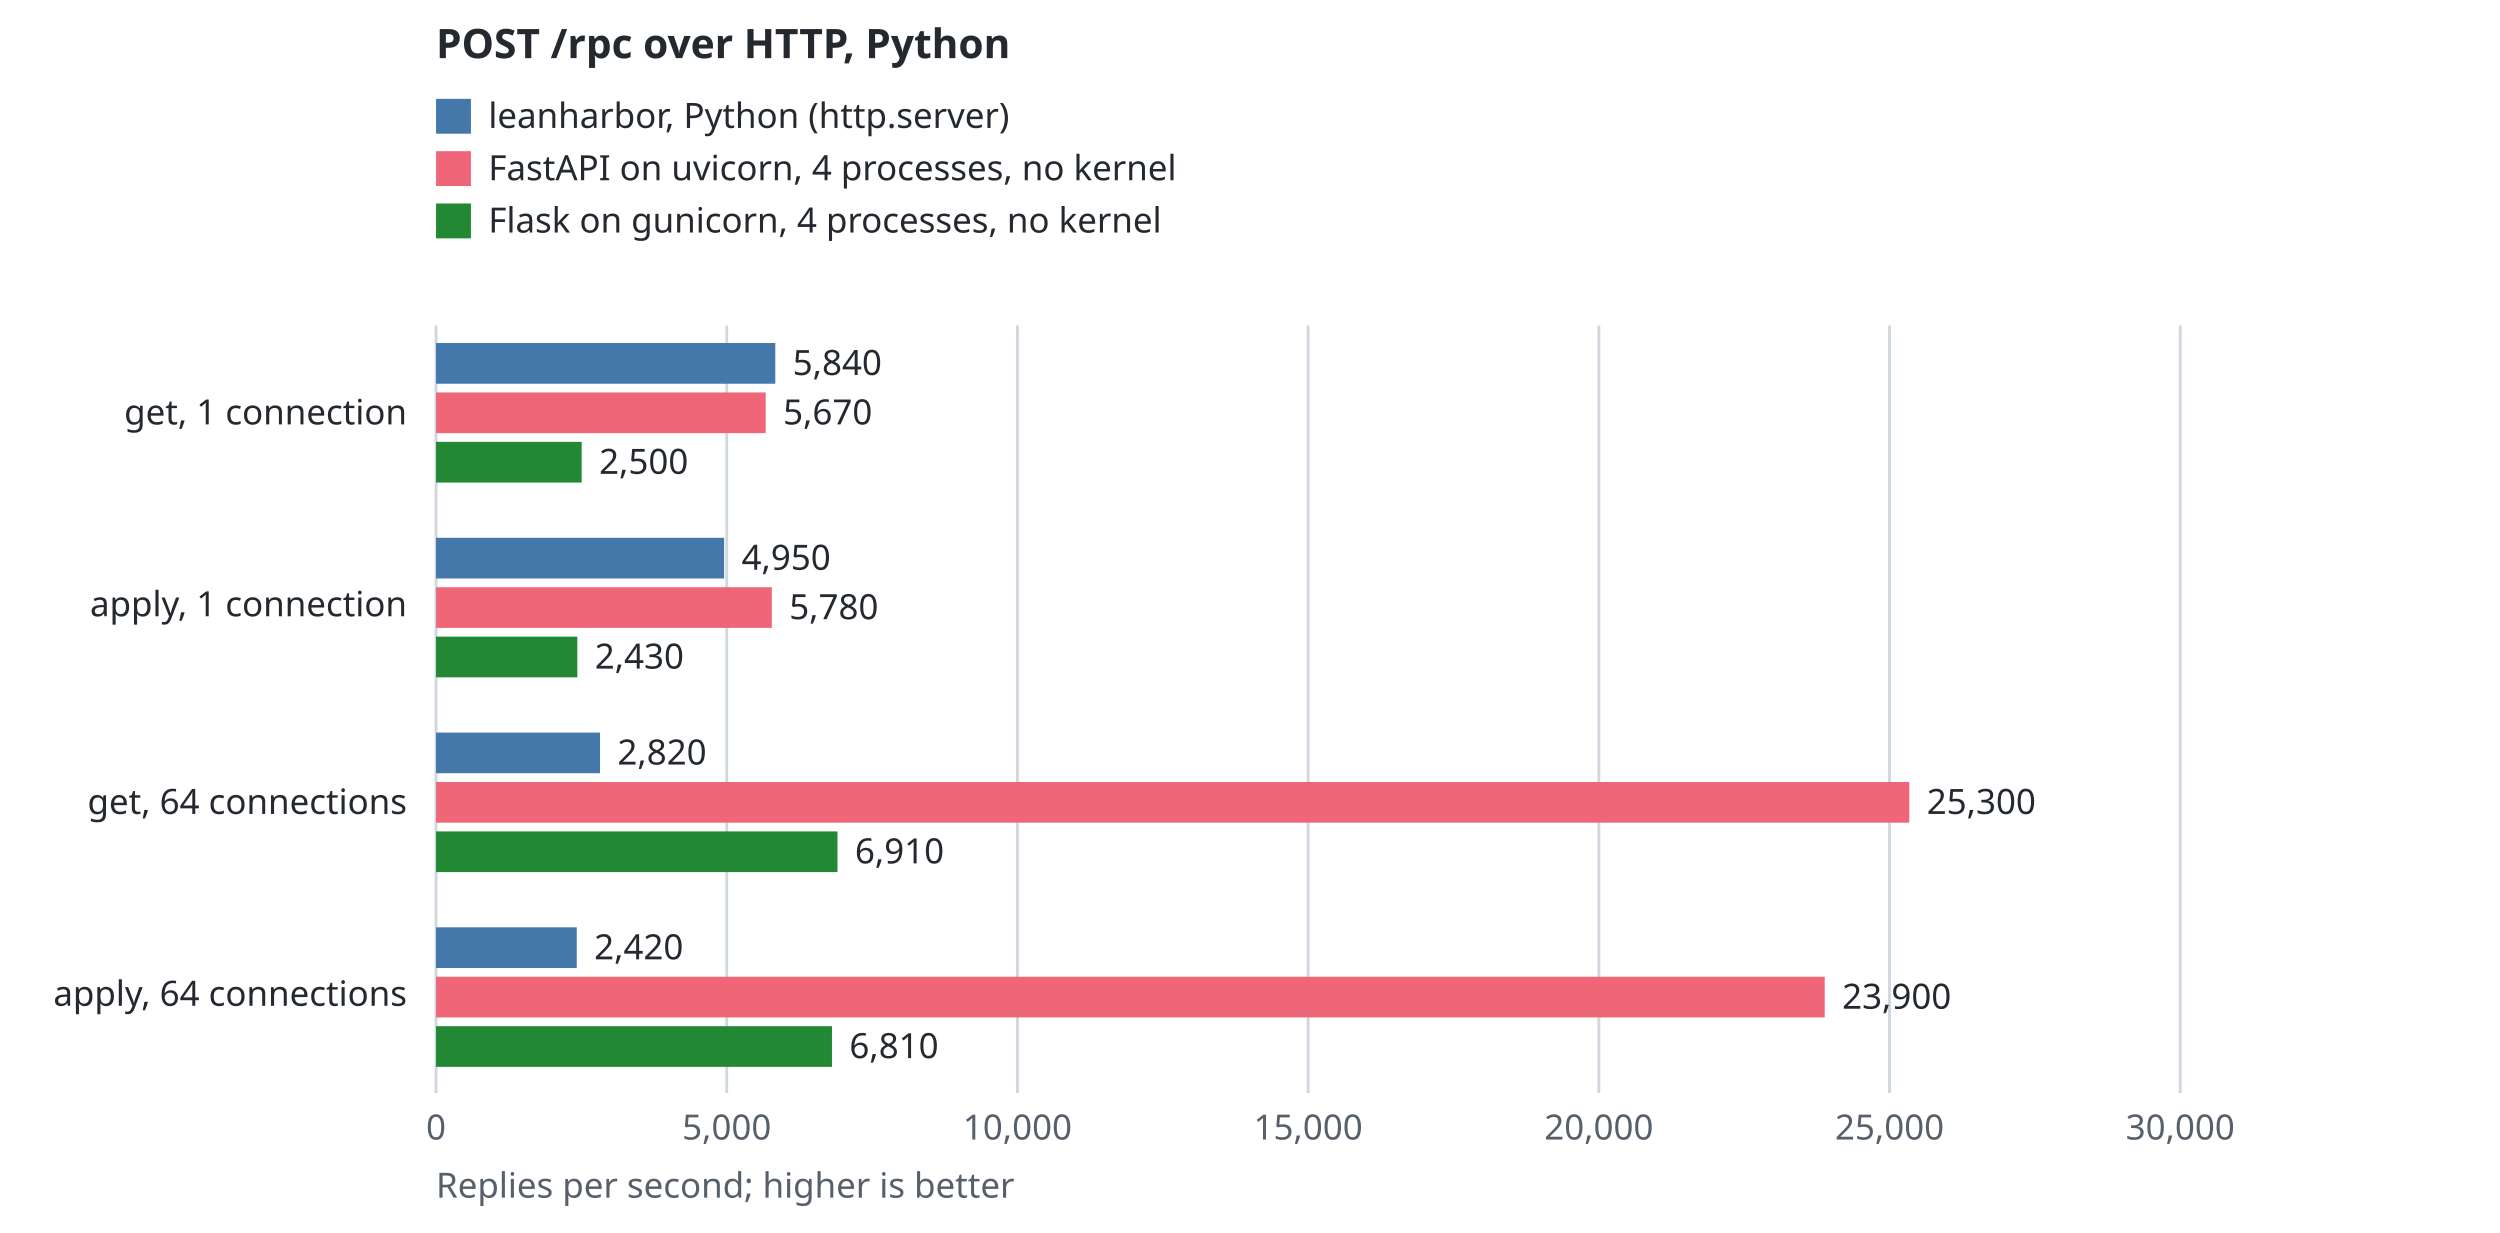
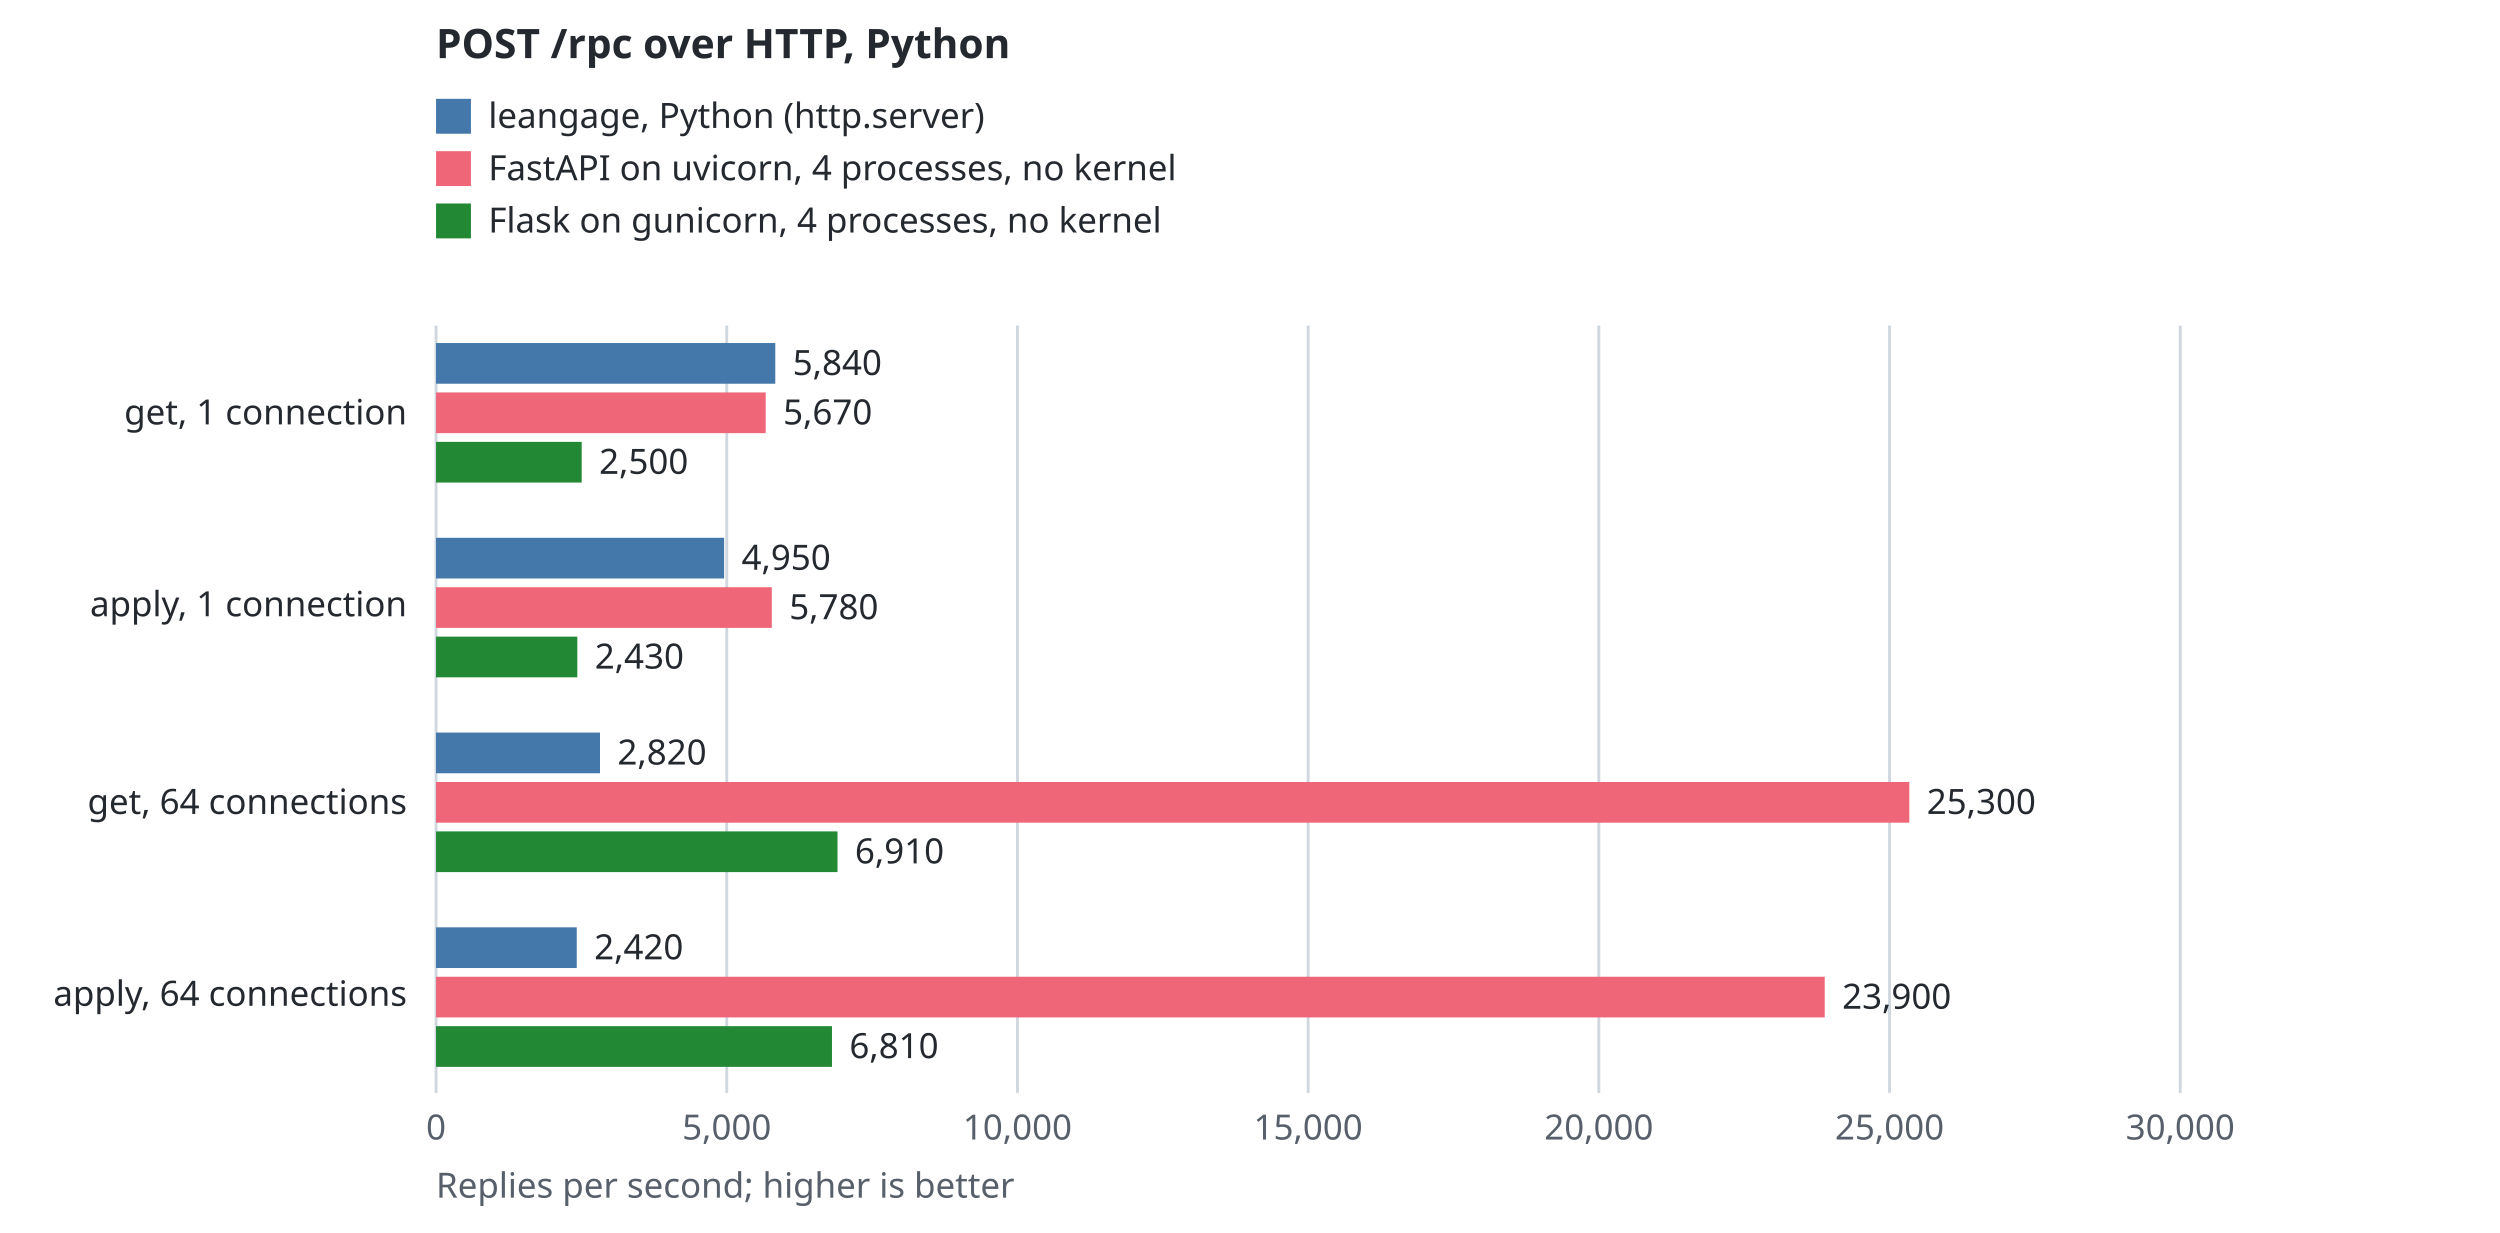
<svg xmlns="http://www.w3.org/2000/svg" viewBox="0 0 860 424" width="860" height="424" role="img">
  <style>text{font-family:system-ui,sans-serif;font-size:12px;fill:#24292f}.title{font-size:14px;font-weight:600}.grid{stroke:#d0d7de}.axis{fill:#57606a}@media(prefers-color-scheme:dark){text{fill:#e6edf3}.grid{stroke:#30363d}.axis{fill:#8b949e}}</style>
  <text class="title" x="150" y="20">POST /rpc over HTTP, Python</text>
  <rect x="150" y="34" width="12" height="12" fill="#4477aa" />
-   <text x="168" y="44">leanharbor, Python (http.server)</text>
+   <text x="168" y="44">leangage, Python (http.server)</text>
  <rect x="150" y="52" width="12" height="12" fill="#ee6677" />
  <text x="168" y="62">FastAPI on uvicorn, 4 processes, no kernel</text>
  <rect x="150" y="70" width="12" height="12" fill="#228833" />
  <text x="168" y="80">Flask on gunicorn, 4 processes, no kernel</text>
  <line class="grid" x1="150.0" y1="112" x2="150.0" y2="376" />
  <text class="axis" x="150.0" y="392" text-anchor="middle">0</text>
  <line class="grid" x1="250.0" y1="112" x2="250.0" y2="376" />
  <text class="axis" x="250.0" y="392" text-anchor="middle">5,000</text>
  <line class="grid" x1="350.0" y1="112" x2="350.0" y2="376" />
  <text class="axis" x="350.0" y="392" text-anchor="middle">10,000</text>
  <line class="grid" x1="450.0" y1="112" x2="450.0" y2="376" />
  <text class="axis" x="450.0" y="392" text-anchor="middle">15,000</text>
  <line class="grid" x1="550.0" y1="112" x2="550.0" y2="376" />
  <text class="axis" x="550.0" y="392" text-anchor="middle">20,000</text>
  <line class="grid" x1="650.0" y1="112" x2="650.0" y2="376" />
  <text class="axis" x="650.0" y="392" text-anchor="middle">25,000</text>
  <line class="grid" x1="750.0" y1="112" x2="750.0" y2="376" />
  <text class="axis" x="750.0" y="392" text-anchor="middle">30,000</text>
  <text class="axis" x="150" y="412">Replies per second; higher is better</text>
  <rect x="150" y="118" width="116.7" height="14" fill="#4477aa" />
  <text x="272.7" y="129">5,840</text>
  <rect x="150" y="135" width="113.4" height="14" fill="#ee6677" />
  <text x="269.4" y="146">5,670</text>
  <rect x="150" y="152" width="50.1" height="14" fill="#228833" />
  <text x="206.1" y="163">2,500</text>
  <text x="140" y="146" text-anchor="end">get, 1 connection</text>
  <rect x="150" y="185" width="99.1" height="14" fill="#4477aa" />
  <text x="255.1" y="196">4,950</text>
  <rect x="150" y="202" width="115.5" height="14" fill="#ee6677" />
  <text x="271.5" y="213">5,780</text>
  <rect x="150" y="219" width="48.6" height="14" fill="#228833" />
  <text x="204.6" y="230">2,430</text>
  <text x="140" y="212" text-anchor="end">apply, 1 connection</text>
  <rect x="150" y="252" width="56.4" height="14" fill="#4477aa" />
  <text x="212.4" y="263">2,820</text>
  <rect x="150" y="269" width="506.8" height="14" fill="#ee6677" />
  <text x="662.8" y="280">25,300</text>
  <rect x="150" y="286" width="138.1" height="14" fill="#228833" />
  <text x="294.1" y="297">6,910</text>
  <text x="140" y="280" text-anchor="end">get, 64 connections</text>
  <rect x="150" y="319" width="48.4" height="14" fill="#4477aa" />
  <text x="204.4" y="330">2,420</text>
  <rect x="150" y="336" width="477.7" height="14" fill="#ee6677" />
  <text x="633.7" y="347">23,900</text>
  <rect x="150" y="353" width="136.2" height="14" fill="#228833" />
  <text x="292.2" y="364">6,810</text>
  <text x="140" y="346" text-anchor="end">apply, 64 connections</text>
</svg>
